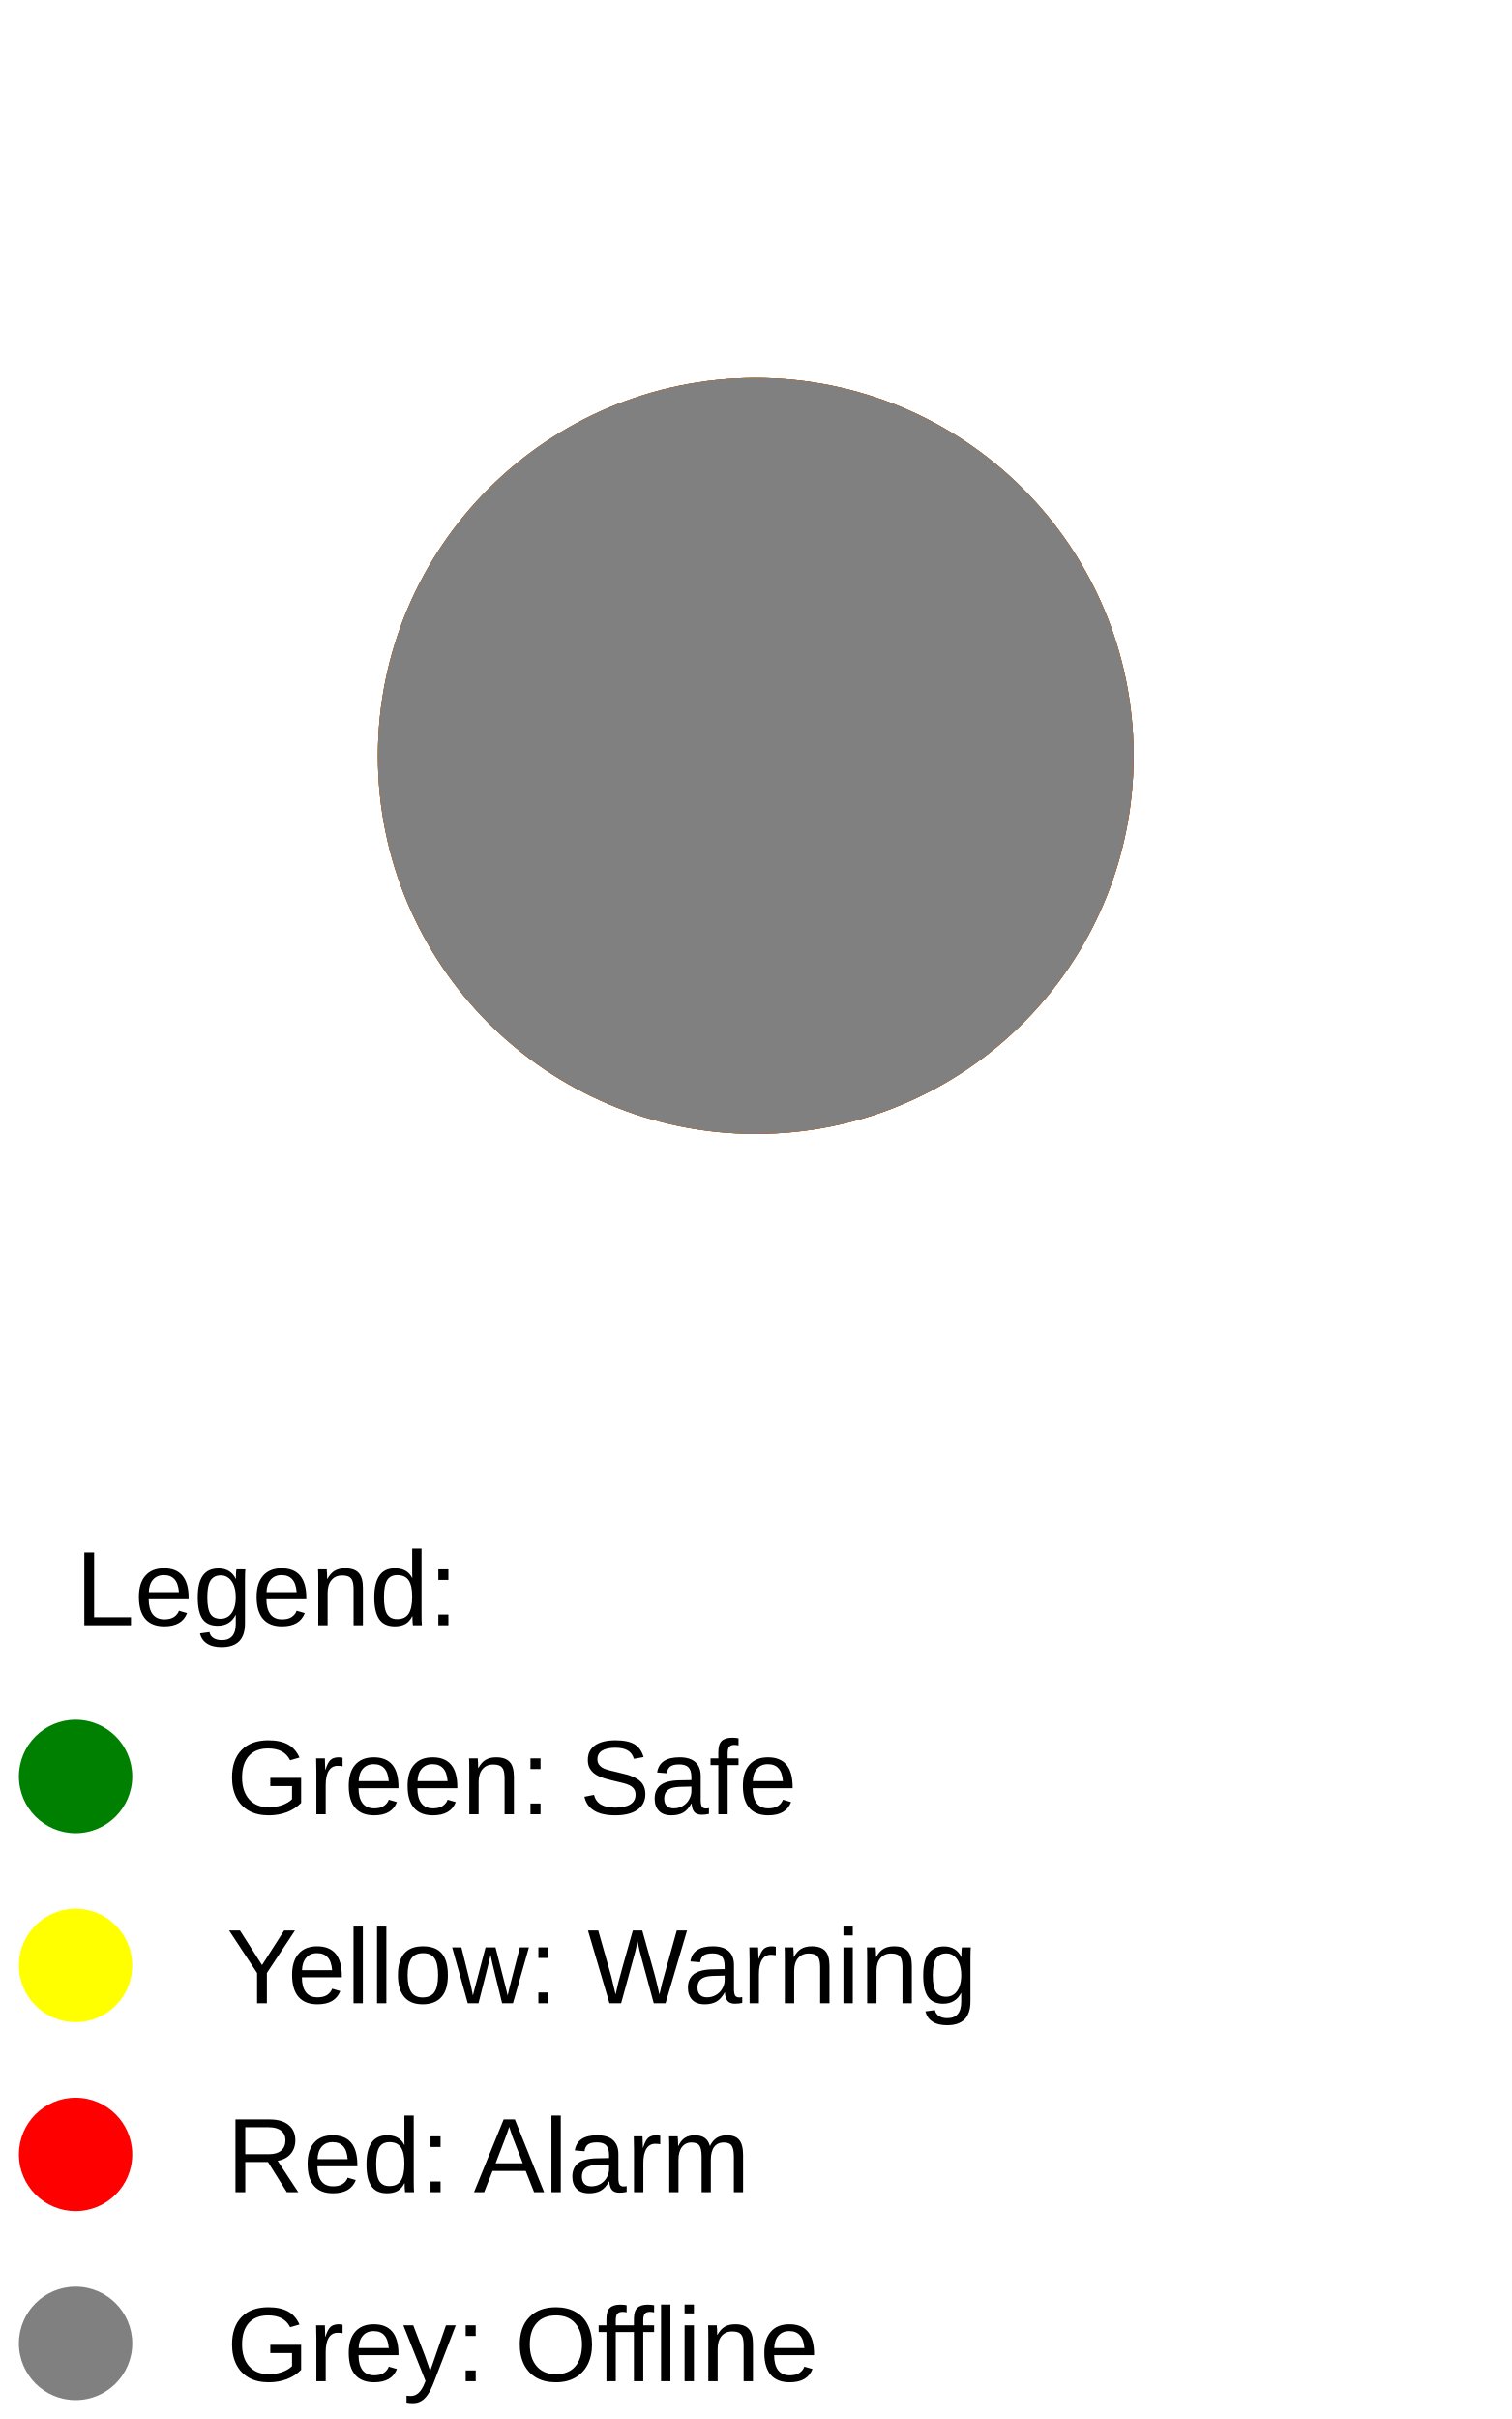
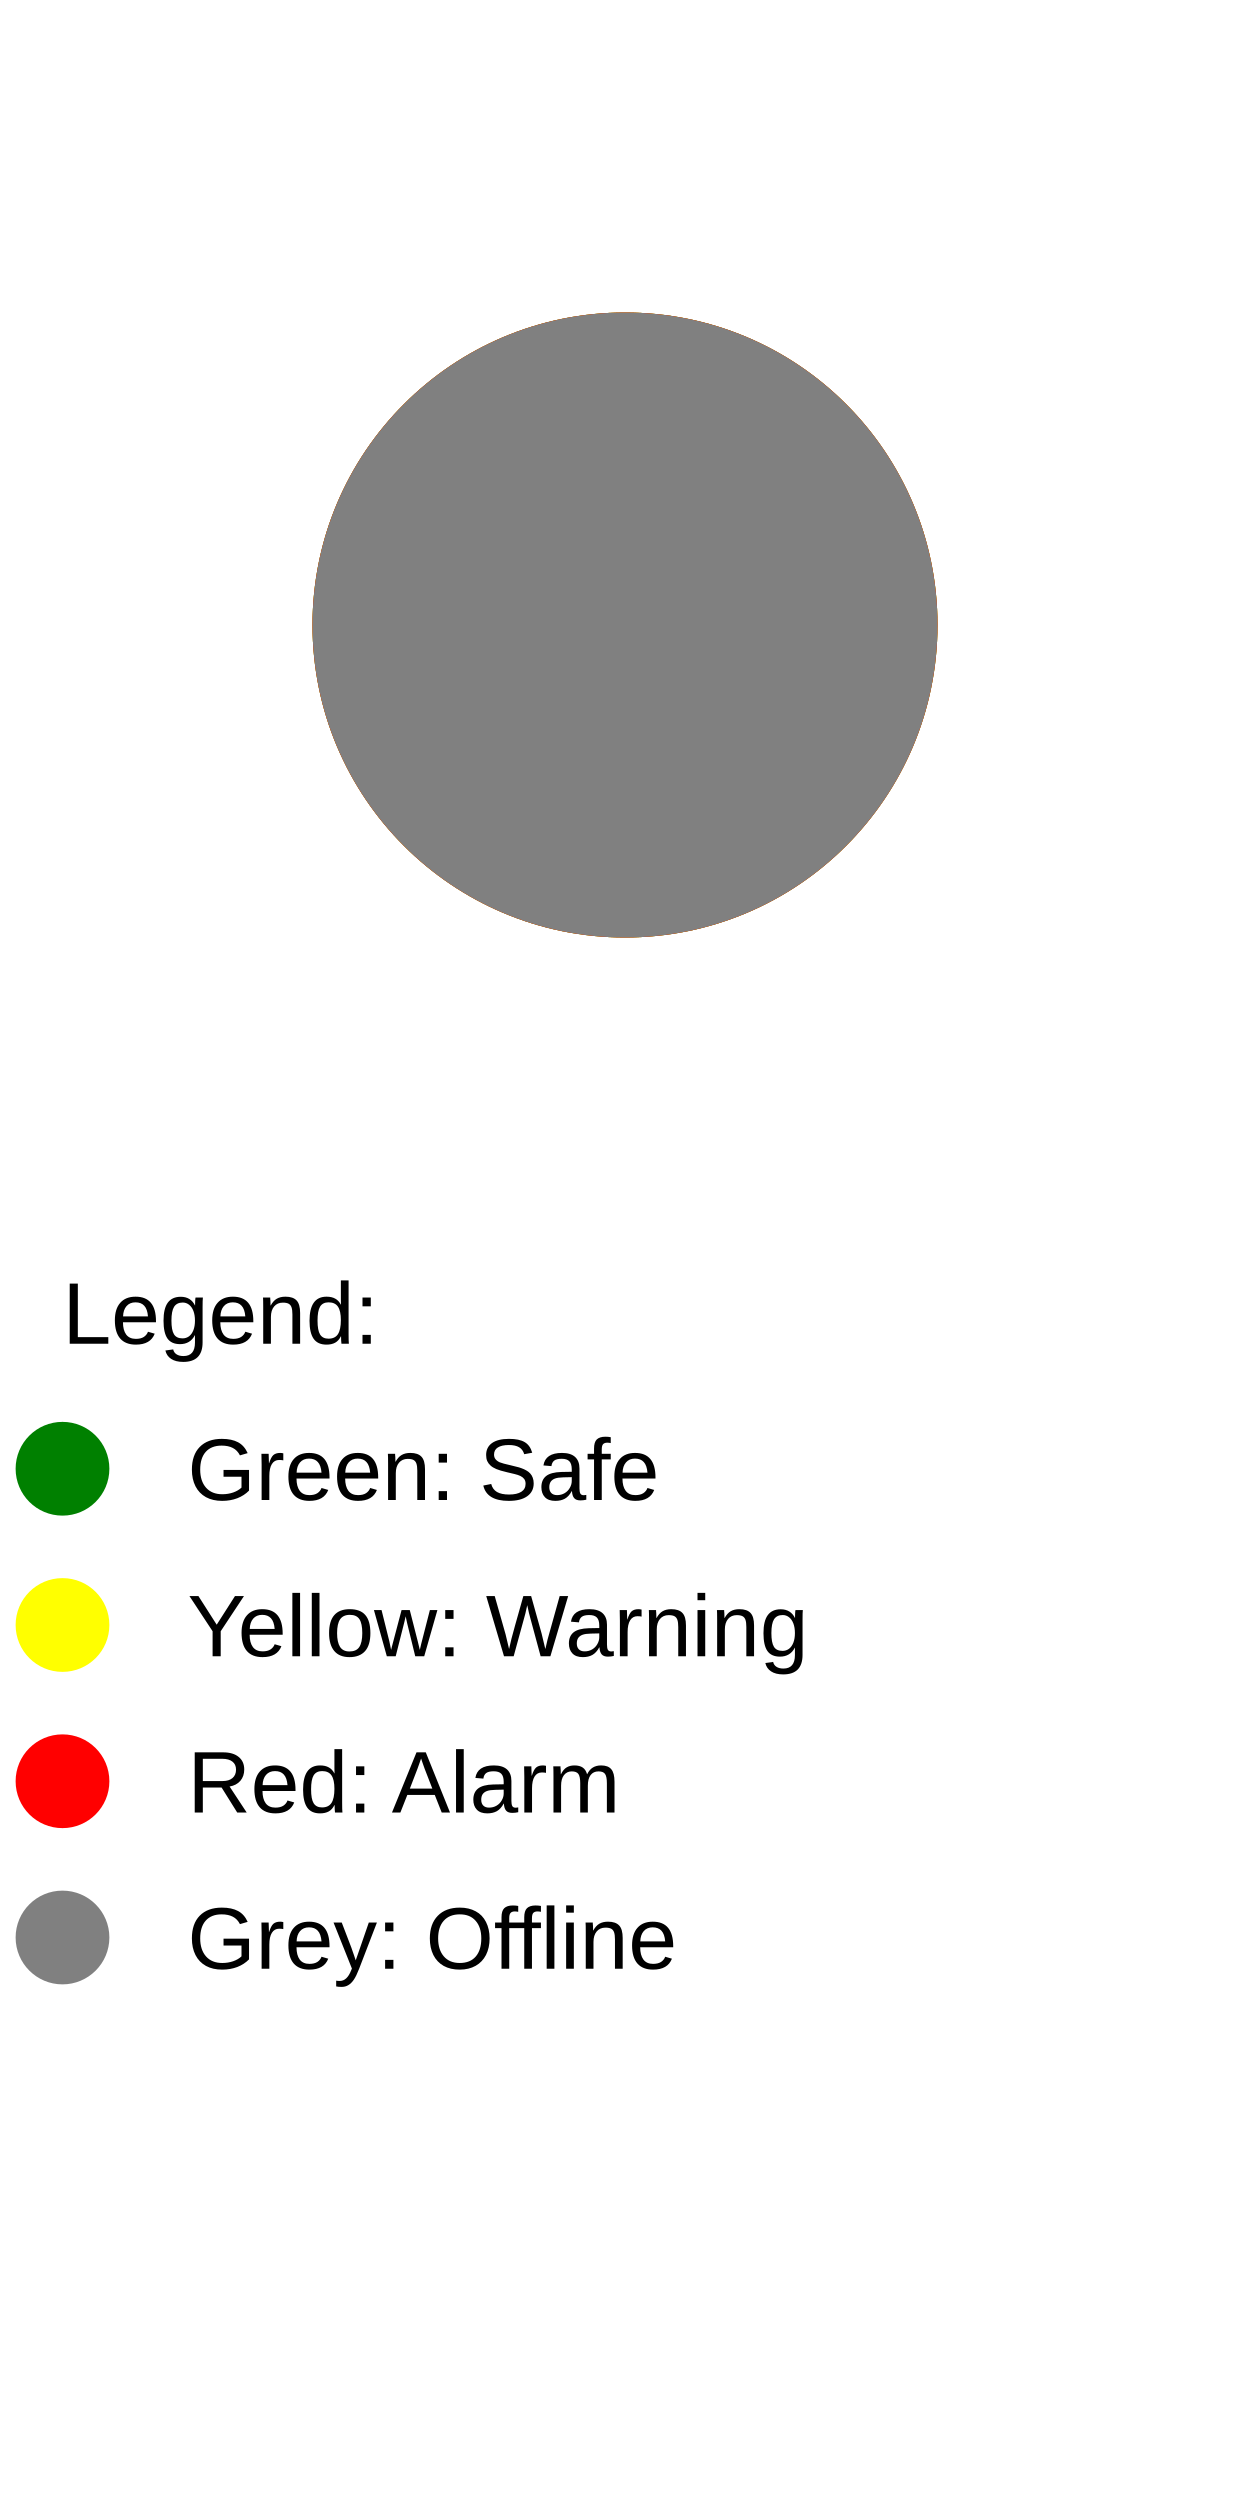
- <svg xmlns="http://www.w3.org/2000/svg" height="320" width="200">
+ <svg xmlns="http://www.w3.org/2000/svg" height="400" width="200">
   version="1.1"
   id="svg9"&gt;

  <circle fill="green" r="50" cy="100" cx="100" id="greenCircle" />
  <circle fill-opacity="$Warning$" fill="yellow" r="50" cy="100" cx="100" id="yellowCircle" />
  <circle fill-opacity="$Alarm$" fill="red" r="50" cy="100" cx="100" id="redCircle" />
  <circle fill-opacity="$Offline$" fill="grey" r="50" cy="100" cx="100" id="greyCircle" />
  <text fill="black" font-size="14" font-family="Arial" y="215" x="10">Legend:</text>
  <circle fill="green" r="7.5" cy="235" cx="10" />
  <text fill="black" font-size="14" font-family="Arial" y="240" x="30">Green: Safe</text>
  <circle fill="yellow" r="7.5" cy="260" cx="10" />
  <text fill="black" font-size="14" font-family="Arial" y="265" x="30">Yellow: Warning</text>
  <circle fill="red" r="7.5" cy="285" cx="10" />
  <text fill="black" font-size="14" font-family="Arial" y="290" x="30">Red: Alarm</text>
  <circle fill="grey" r="7.5" cy="310" cx="10" />
  <text fill="black" font-size="14" font-family="Arial" y="315" x="30">Grey: Offline</text>
</svg>
